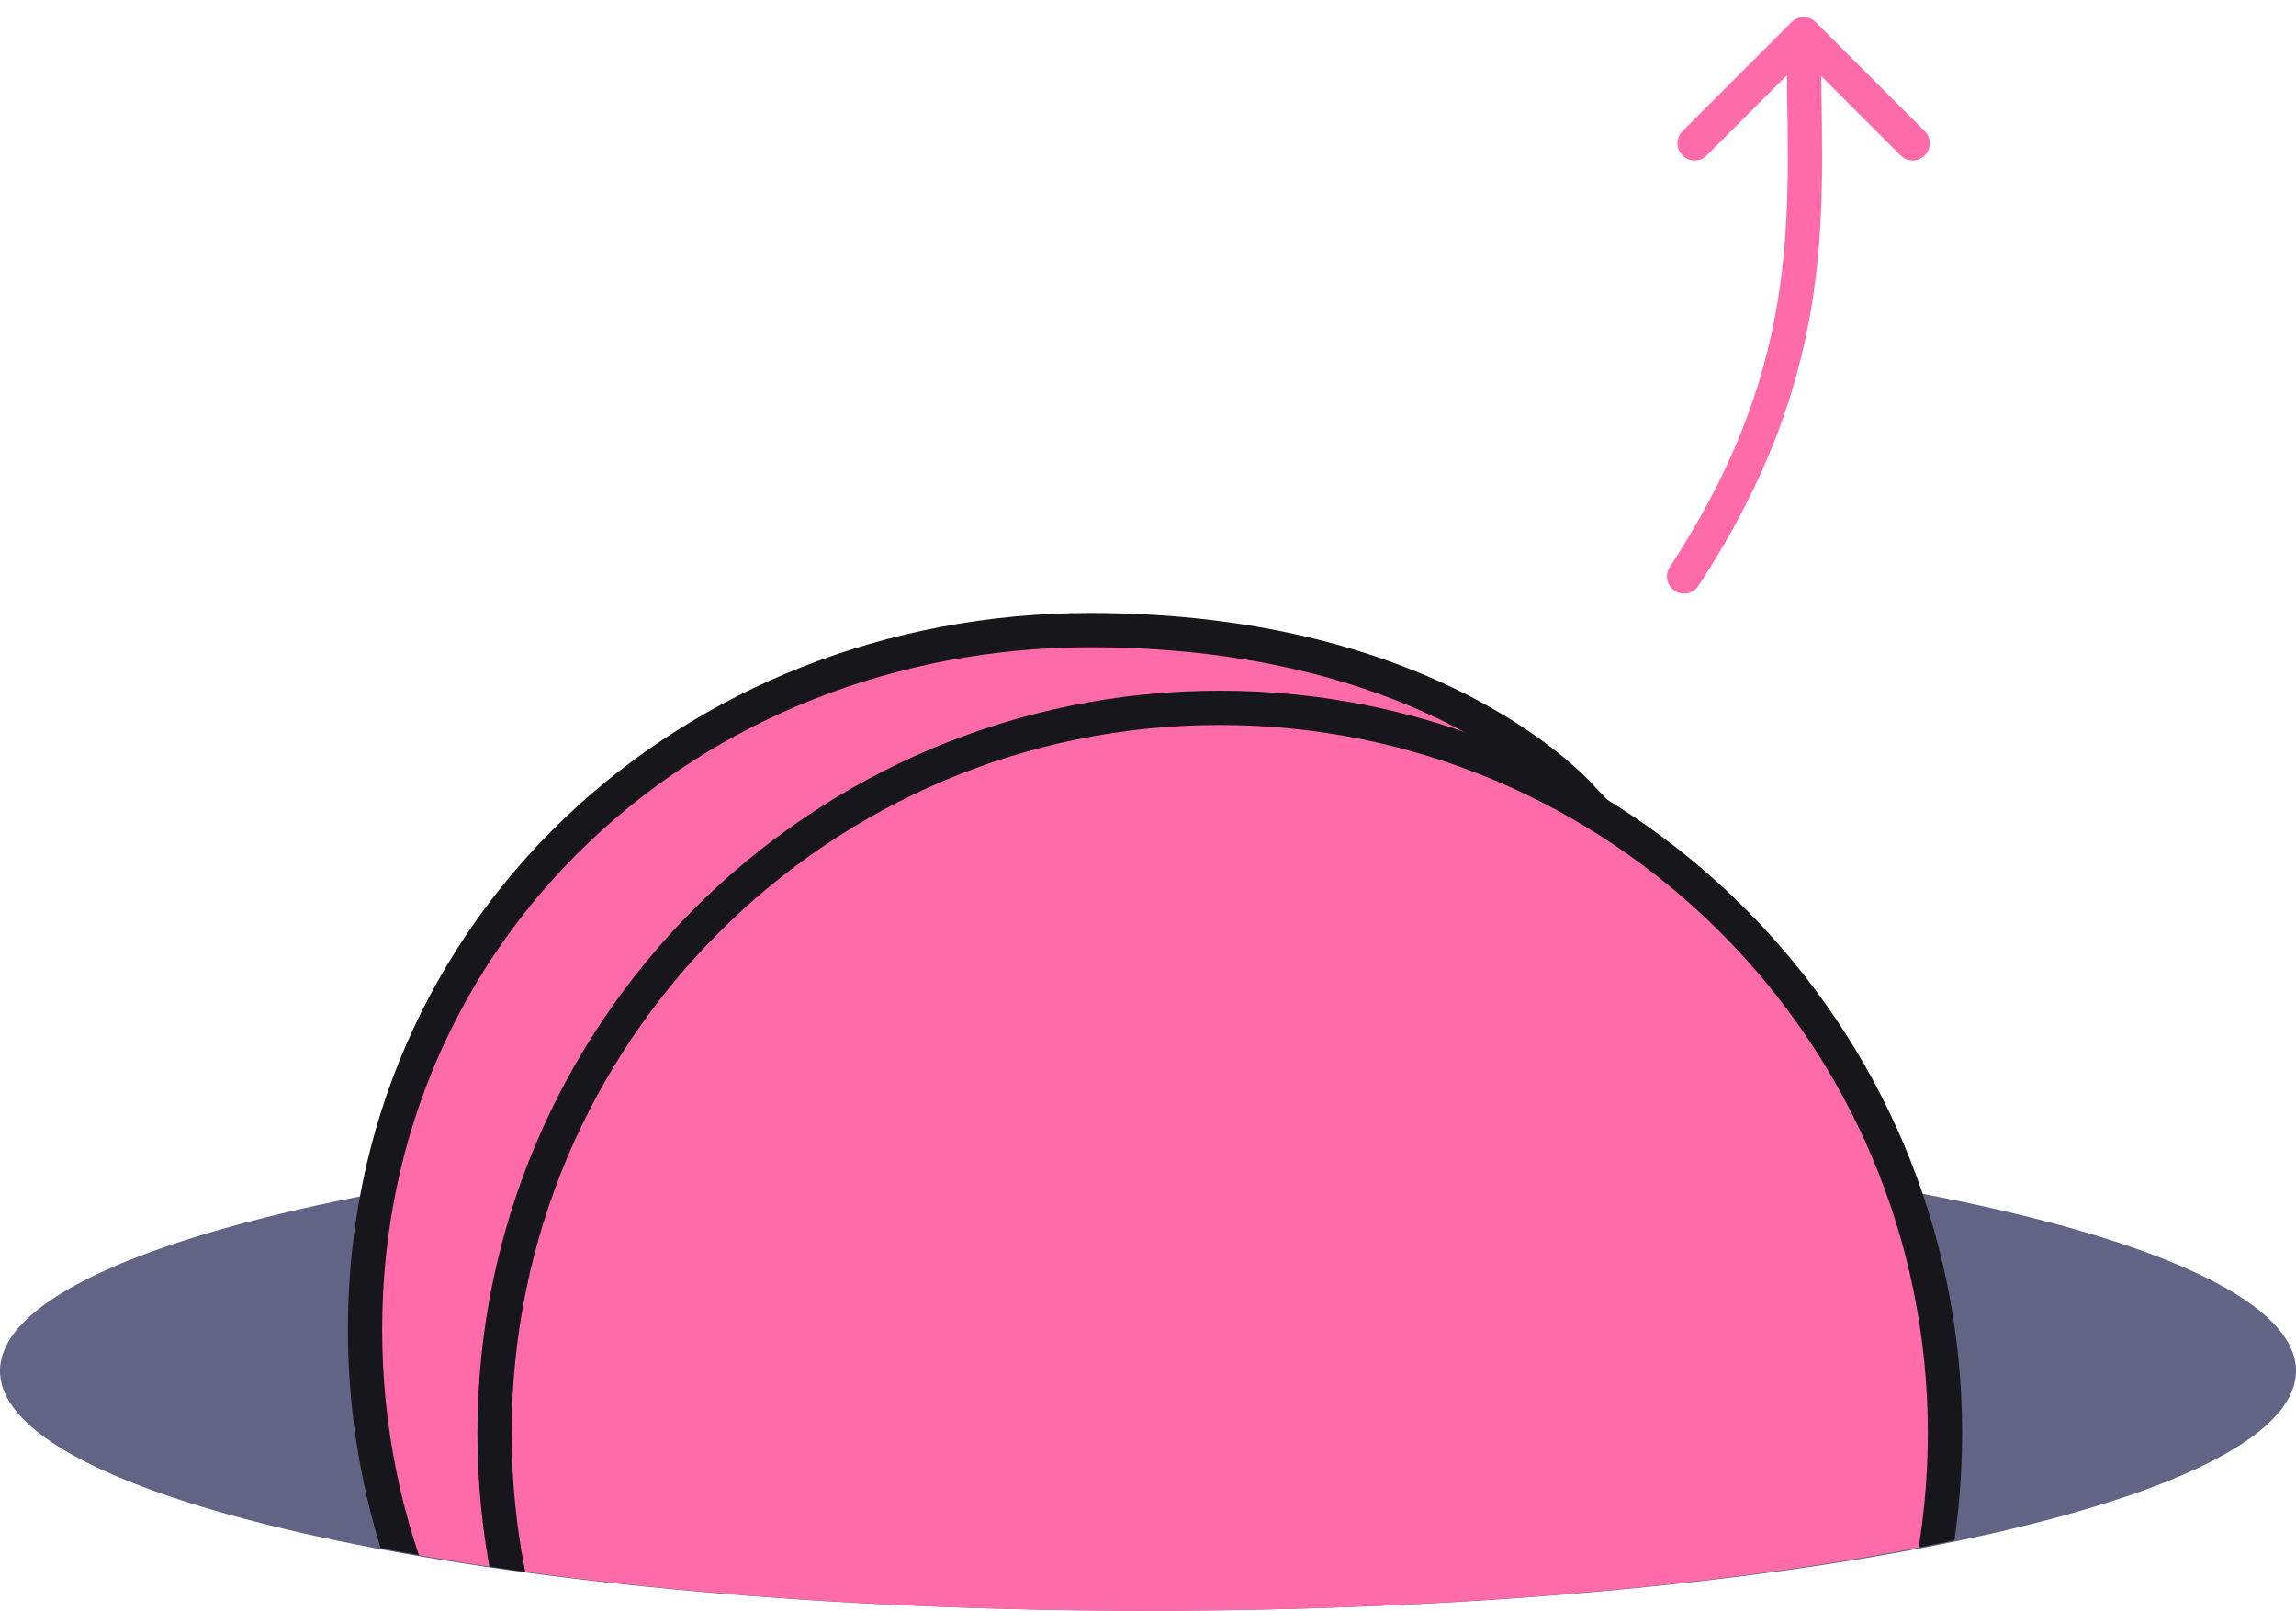
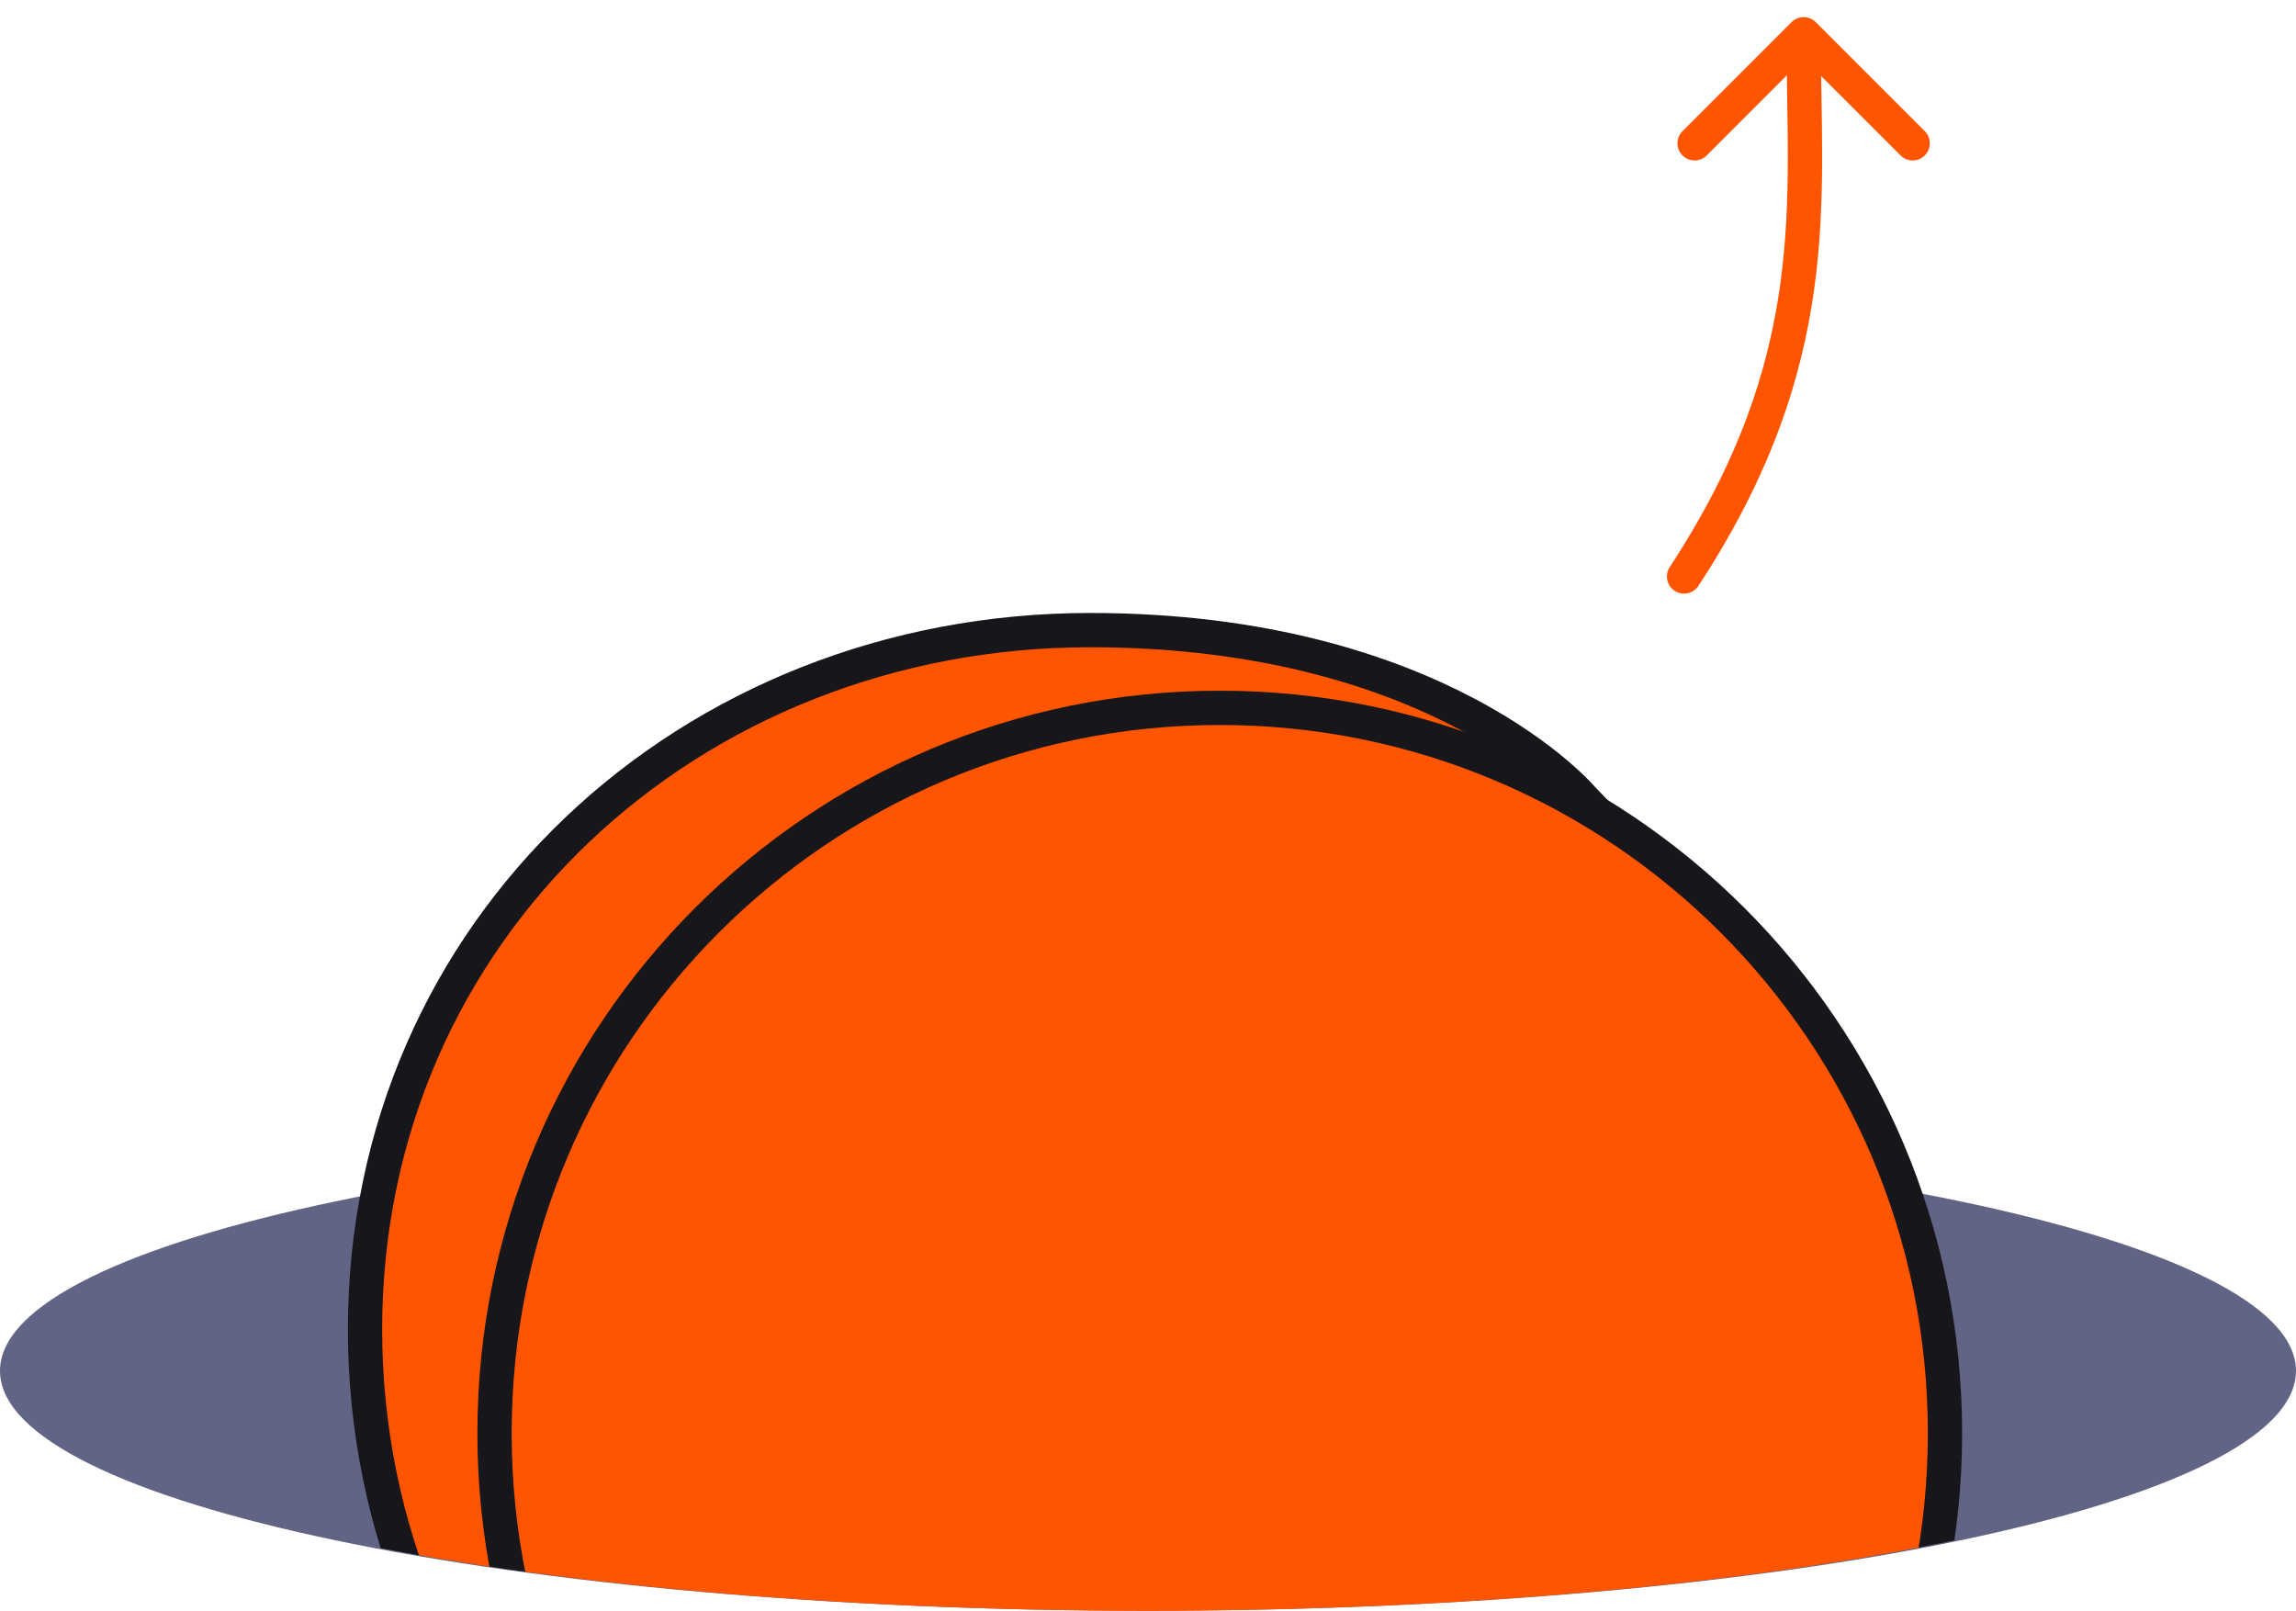
<svg xmlns="http://www.w3.org/2000/svg" width="67" height="47" viewBox="0 0 67 47" fill="none">
  <g id="Group 24677">
-     <path id="Vector 323" d="M48.725 16.547C48.573 16.778 48.638 17.088 48.869 17.239C49.1 17.391 49.41 17.326 49.561 17.096L48.725 16.547ZM52.986 0.646C52.791 0.451 52.474 0.451 52.279 0.646L49.097 3.828C48.901 4.023 48.901 4.34 49.097 4.535C49.292 4.731 49.608 4.731 49.804 4.535L52.632 1.707L55.461 4.535C55.656 4.731 55.972 4.731 56.168 4.535C56.363 4.34 56.363 4.023 56.168 3.828L52.986 0.646ZM49.561 17.096C53.815 10.61 53.132 5.826 53.132 1L52.132 1C52.132 5.898 52.785 10.356 48.725 16.547L49.561 17.096Z" fill="#FF6BA9" />
+     <path id="Vector 323" d="M48.725 16.547C48.573 16.778 48.638 17.088 48.869 17.239C49.1 17.391 49.41 17.326 49.561 17.096L48.725 16.547ZM52.986 0.646C52.791 0.451 52.474 0.451 52.279 0.646L49.097 3.828C48.901 4.023 48.901 4.34 49.097 4.535C49.292 4.731 49.608 4.731 49.804 4.535L52.632 1.707L55.461 4.535C55.656 4.731 55.972 4.731 56.168 4.535C56.363 4.34 56.363 4.023 56.168 3.828L52.986 0.646ZM49.561 17.096C53.815 10.61 53.132 5.826 53.132 1L52.132 1C52.132 5.898 52.785 10.356 48.725 16.547L49.561 17.096Z" fill="#FF5500" />
    <ellipse id="Ellipse 1549" cx="33.5" cy="40" rx="33.5" ry="7" fill="#626486" />
    <g id="Mask group">
      <mask id="mask0_406_11584" style="mask-type:alpha" maskUnits="userSpaceOnUse" x="0" y="14" width="67" height="33">
        <path id="Ellipse 1552" d="M67 39.875C67 43.81 52.002 47 33.5 47C14.998 47 0 43.81 0 39.875C0 35.94 14.998 14 33.5 14C52.002 14 67 35.94 67 39.875Z" fill="#16161B" />
      </mask>
      <g mask="url(#mask0_406_11584)">
        <g id="Group 24675">
-           <path id="Ellipse 1550" d="M52.978 38.793C52.978 50.481 43.503 59.956 31.815 59.956C20.127 59.956 10.652 50.481 10.652 38.793C10.652 27.105 20.127 18.386 31.815 18.386C42.019 18.386 46.176 23.299 46.176 23.299C49.916 27.116 52.978 33.027 52.978 38.793Z" fill="#FF6BA9" stroke="#16161B" />
-           <circle id="Ellipse 1551" cx="35.594" cy="41.817" r="21.163" fill="#FF6BA9" stroke="#16161B" />
+           <path id="Ellipse 1550" d="M52.978 38.793C52.978 50.481 43.503 59.956 31.815 59.956C20.127 59.956 10.652 50.481 10.652 38.793C10.652 27.105 20.127 18.386 31.815 18.386C42.019 18.386 46.176 23.299 46.176 23.299C49.916 27.116 52.978 33.027 52.978 38.793Z" fill="#FF5500" stroke="#16161B" />
+           <circle id="Ellipse 1551" cx="35.594" cy="41.817" r="21.163" fill="#FF5500" stroke="#16161B" />
        </g>
      </g>
    </g>
  </g>
</svg>
